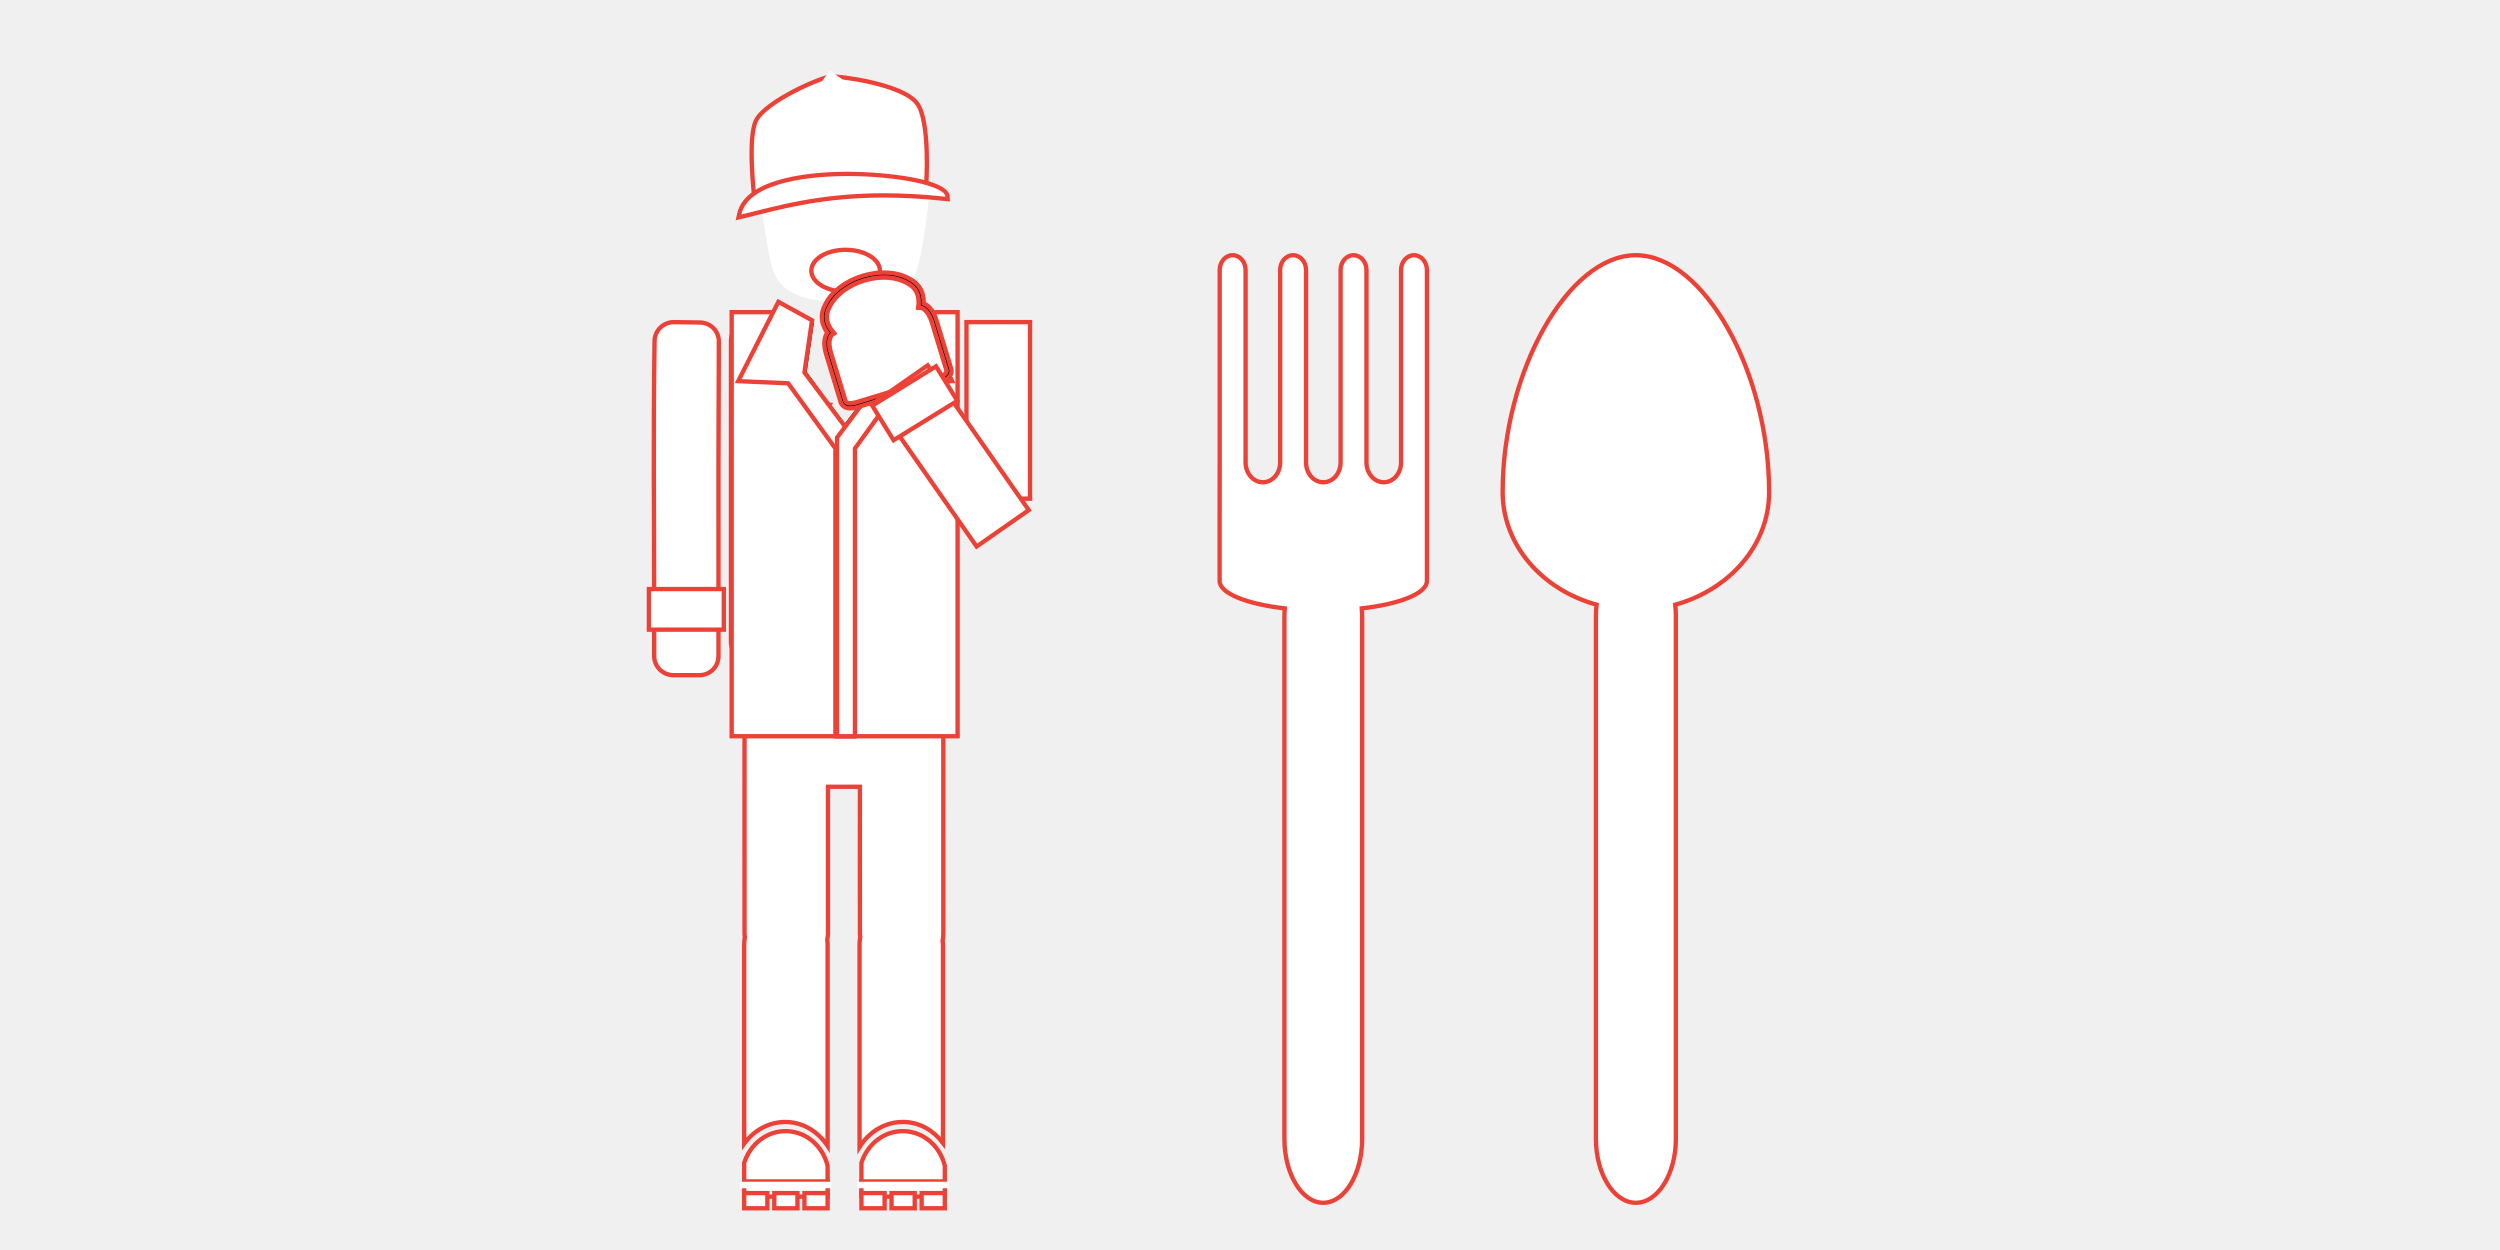
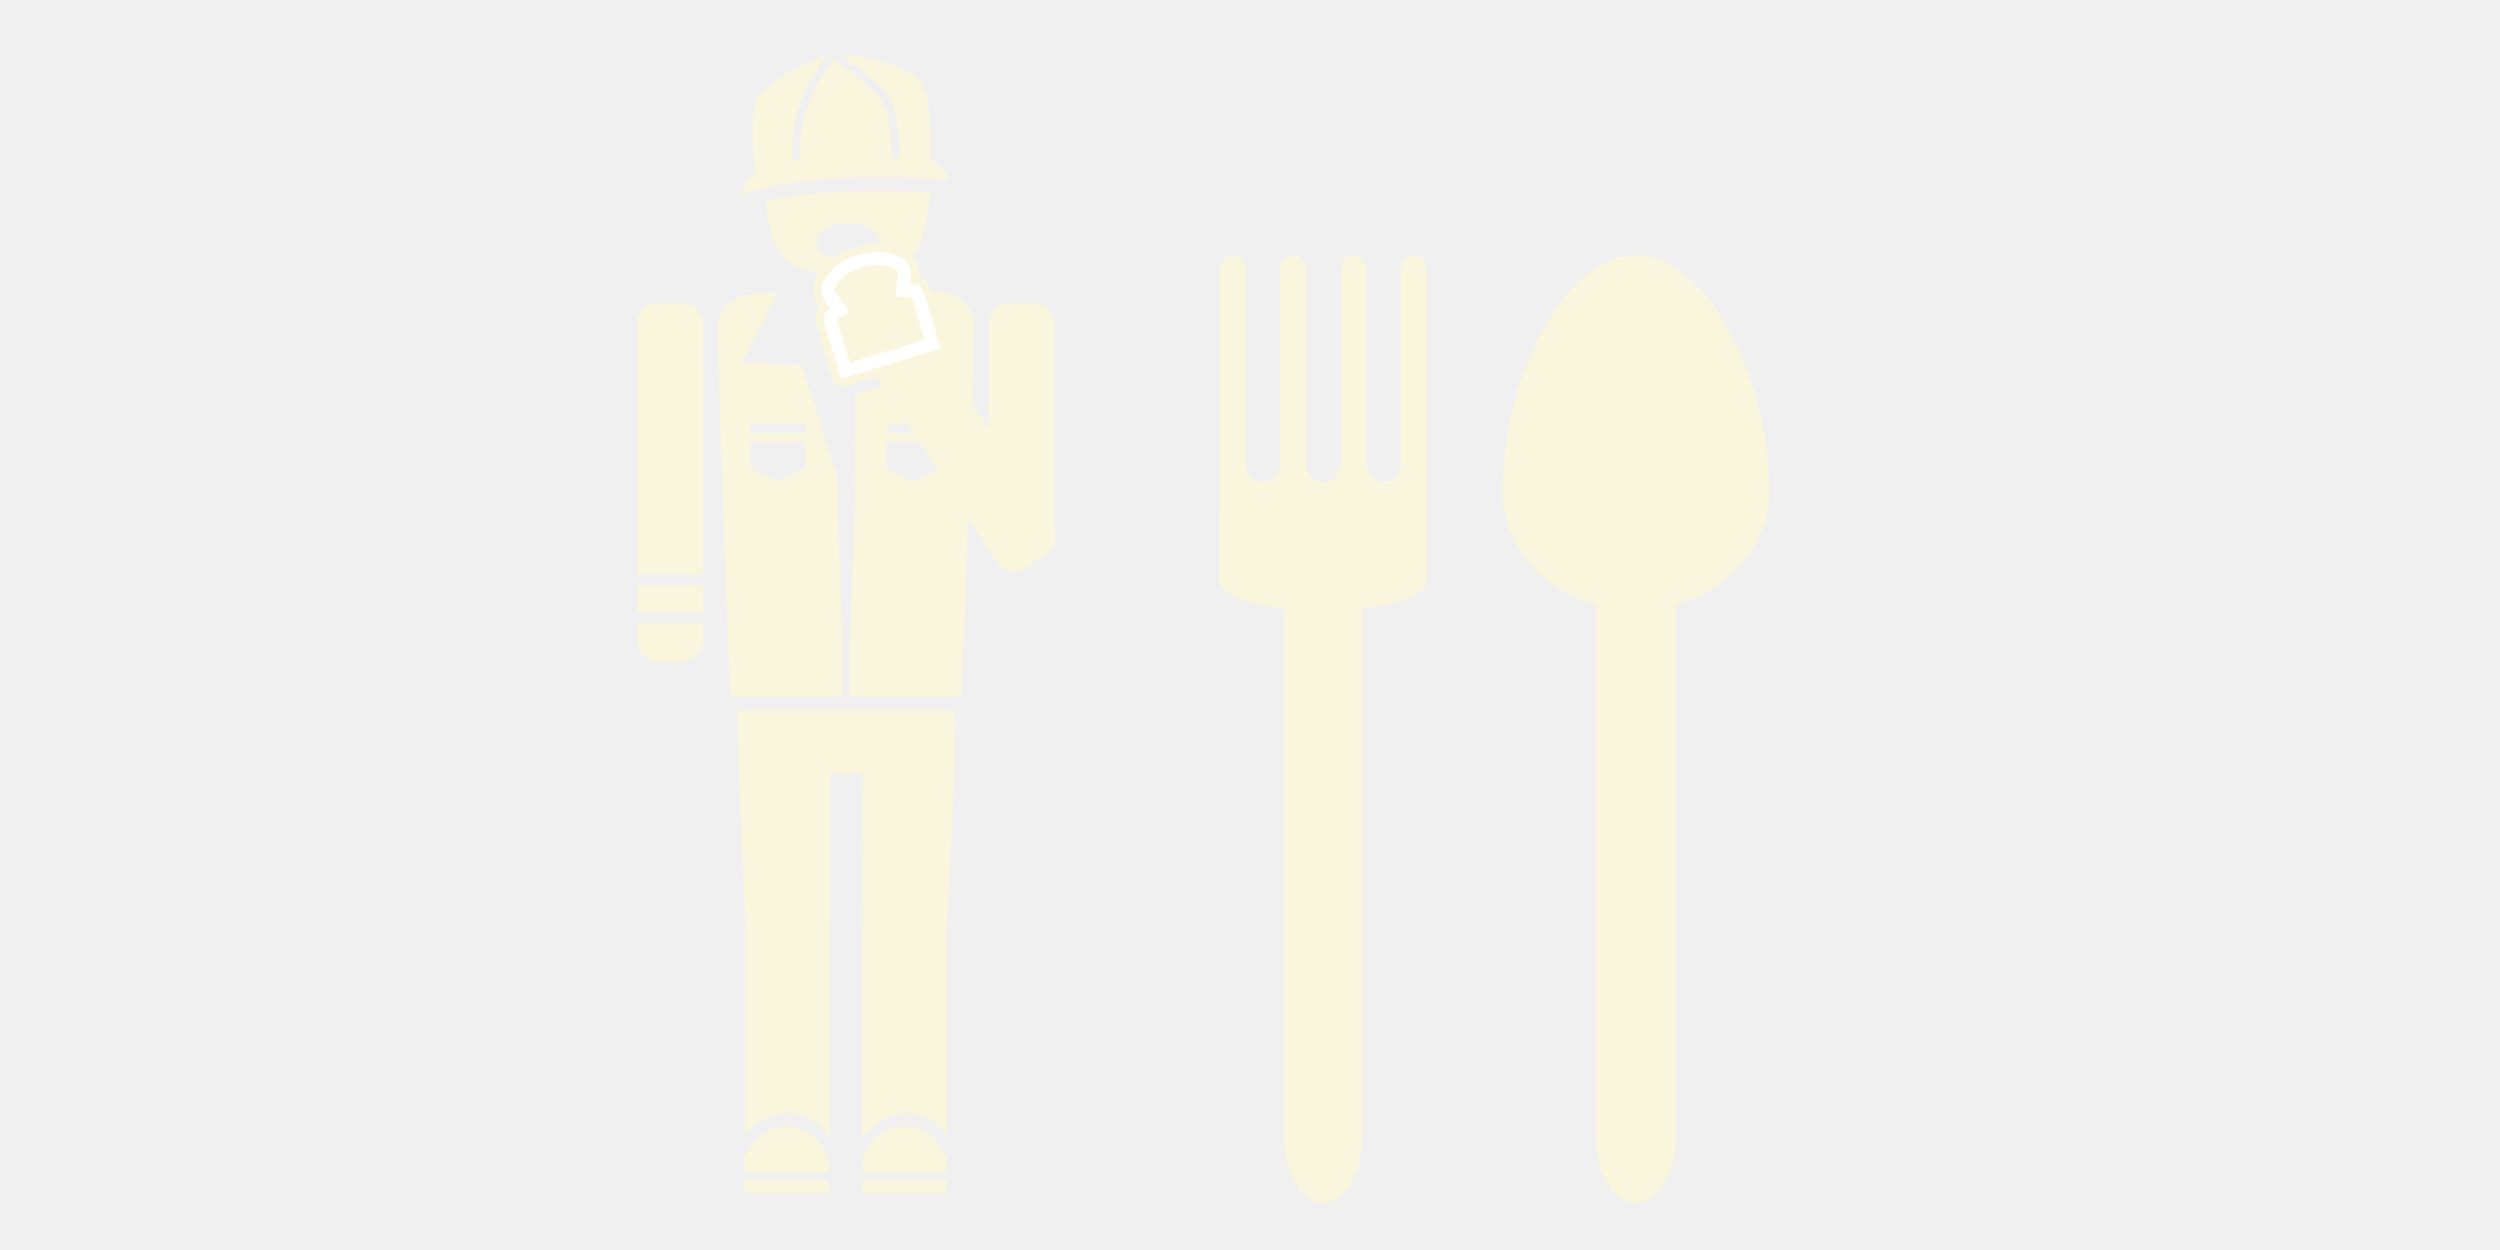
<svg xmlns="http://www.w3.org/2000/svg" version="1.1" id="Layer_1" x="0px" y="0px" width="576px" height="288px" viewBox="0 0 576 288" enable-background="new 0 0 576 288" xml:space="preserve">
-   <path fill="#FFFFFF" stroke="#EC4136" stroke-miterlimit="10" d="M407.602,113.385c0-27.771-15.095-54.578-30.693-54.578  l-0.009-0.008c-15.604,0-30.698,26.815-30.69,54.586c0,12.244,9.125,22.488,21.646,25.941c-0.093,0.797-0.156,1.602-0.156,2.438  v120.623c0,8.111,4.135,14.742,9.203,14.734c5.073,0.008,9.214-6.629,9.214-14.734V141.764c0-0.836-0.066-1.641-0.155-2.438  C398.456,135.875,407.602,125.63,407.602,113.385z" />
-   <path fill="#FFFFFF" stroke="#EC4136" stroke-miterlimit="10" d="M328.76,133.857v-13.647V106.56V62.21  c0-1.879-1.334-3.41-2.981-3.41s-2.983,1.531-2.983,3.41v44.35c0,2.51-1.782,4.557-3.982,4.557c-2.199-0.004-3.98-2.041-3.98-4.557  V62.21c0.004-1.879-1.336-3.41-2.98-3.41c-1.644,0-2.982,1.523-2.982,3.416v44.361c-0.013,2.504-1.781,4.539-3.979,4.539  c-2.203,0-3.982-2.041-3.982-4.558v-44.35c0-1.879-1.332-3.41-2.986-3.41c-1.646,0-2.98,1.531-2.98,3.41v44.35  c0,2.511-1.781,4.558-3.98,4.554c-2.193,0-3.973-2.037-3.984-4.554v-44.35c0-1.879-1.328-3.41-2.98-3.41  c-1.65,0-2.984,1.531-2.984,3.41v44.35L281,120.213v13.644c0.01,2.864,6.238,5.312,15.027,6.319  c-0.033,0.533-0.104,1.05-0.098,1.588v120.623c-0.008,8.111,4.029,14.734,8.957,14.734c4.917,0.008,8.951-6.629,8.951-14.734  V141.764c0-0.543-0.062-1.055-0.096-1.588C322.527,139.169,328.754,136.721,328.76,133.857z" />
-   <rect x="222.674" y="74.215" fill="#FFFFFF" stroke="#EC4136" stroke-miterlimit="10" width="14.643" height="40.679" />
-   <path fill="#FFFFFF" stroke="#EC4136" stroke-miterlimit="10" d="M173.785,45.451c0,0-1.629-13.84,0.441-17.766  c2.305-4.373,14.719-9.812,17.184-10.058c1.594-0.16,16.242,1.617,19.801,6.086c3.205,4.026,2.184,18.926,2.184,18.926" />
-   <path fill="none" stroke="#FFFFFF" stroke-width="2" stroke-miterlimit="10" d="M183.004,41.623  c-0.301-11.686,3.707-17.562,8.406-23.994c0,0,10.242,6.994,12.246,10.727c1.516,2.822,2.168,12.844,2.168,12.844" />
-   <path fill="#FFFFFF" d="M175.457,46.917c0.754,7.414,2.207,14.766,3.016,16.344c2.445,4.768,7.672,6.375,16.193,6.283  c8.521,0.092,13.748-1.516,16.195-6.283c0.783-1.527,2.17-8.465,2.939-15.629c0.168-1.57,0.305-3.148,0.404-4.682" />
+   <path fill="#FAF6DD" d="M407.602,113.385c0-27.771-15.095-54.578-30.692-54.578l-0.009-0.008c-15.604,0-30.698,26.815-30.69,54.586  c0,12.244,9.125,22.488,21.646,25.941c-0.093,0.797-0.155,1.602-0.155,2.438v120.623c0,8.111,4.135,14.742,9.203,14.734  c5.072,0.008,9.214-6.629,9.214-14.734V141.764c0-0.836-0.066-1.641-0.155-2.438C398.456,135.875,407.602,125.63,407.602,113.385z" />
+   <path fill="#FAF6DD" d="M328.76,133.857V120.21v-13.65V62.21c0-1.879-1.334-3.41-2.98-3.41c-1.647,0-2.983,1.531-2.983,3.41v44.35  c0,2.51-1.782,4.557-3.981,4.557c-2.199-0.004-3.98-2.041-3.98-4.557V62.21c0.004-1.879-1.336-3.41-2.98-3.41  c-1.644,0-2.981,1.523-2.981,3.416v44.361c-0.013,2.504-1.781,4.539-3.979,4.539c-2.203,0-3.981-2.041-3.981-4.558v-44.35  c0-1.879-1.332-3.41-2.986-3.41c-1.646,0-2.979,1.531-2.979,3.41v44.35c0,2.511-1.781,4.558-3.98,4.554  c-2.193,0-3.973-2.037-3.984-4.554v-44.35c0-1.879-1.328-3.41-2.98-3.41c-1.65,0-2.984,1.531-2.984,3.41v44.35L281,120.213v13.644  c0.01,2.864,6.238,5.312,15.027,6.319c-0.033,0.533-0.104,1.05-0.098,1.588v120.623c-0.009,8.111,4.028,14.734,8.957,14.734  c4.916,0.008,8.95-6.629,8.95-14.734V141.764c0-0.543-0.062-1.055-0.096-1.588C322.527,139.169,328.754,136.721,328.76,133.857z" />
+   <rect x="198.696" y="271.928" fill="#FAF6DD" width="19.492" height="2.93" />
  <g>
-     <path fill="#FFFFFF" d="M170.326,49.314c1.818-8.347,18.103-9.248,25.021-9.248c9.574,0,22.884,1.821,22.974,5.24l0.015,0.572   l-0.568-0.062c-4.878-0.526-9.622-0.795-14.101-0.795c-13.16,0-22.136,2.246-29.348,4.051c-1.176,0.295-2.302,0.576-3.388,0.834   l-0.773,0.183L170.326,49.314z" />
+     <path fill="#FAF6DD" d="M218.188,267.637c-1.123-4.526-4.839-7.892-9.446-8.074c-4.62-0.186-8.6,2.938-10.043,7.386v3.236h19.49   V267.637L218.188,267.637z" />
+   </g>
+   <rect x="171.483" y="271.928" fill="#FAF6DD" width="19.491" height="2.93" />
+   <g>
+     <path fill="#FAF6DD" d="M190.974,267.637c-1.122-4.526-4.838-7.892-9.446-8.074c-4.62-0.186-8.598,2.938-10.042,7.386v3.236h19.489   V267.637z" />
+   </g>
+   <path fill="#FAF6DD" d="M218.716,41.494c-0.217-1.635-2.28-3.552-4.435-4.673c0.026-0.364,0.025-0.488,0.025-0.488  c0.162-3.92,0.331-14.4-2.296-17.699c-3.016-3.789-13.88-5.666-18.316-6.088c2.86,2.038,9.782,7.175,11.488,10.349  c1.588,2.957,2.239,12.35,2.308,13.412l-1.885,0.122c-0.181-2.77-0.907-10.442-2.088-12.64c-1.453-2.707-8.114-7.735-11.37-10.025  c-4.242,5.825-8.096,11.584-7.802,23.013l-1.889,0.049c-0.308-11.939,3.828-18.208,8.051-24.019  c-4.145,1.306-13.971,5.99-16.01,9.858c-1.777,3.371-0.867,13.946-0.545,17.112c-1.713,1.475-2.759,3.253-2.887,5.349  C175.04,42.529,194.879,39.362,218.716,41.494z" />
+   <g>
+     <path fill="#FAF6DD" d="M169.918,163.686c-0.008,14.68,1.842,46.994,1.875,48.991c0.002,0.173,0.074,0.344,0.084,0.516   c-0.102,0.559-0.167,1.132-0.169,1.715v46.626c2.319-3.178,5.986-5.226,10.044-5.064c3.932,0.156,7.317,2.372,9.445,5.581v-47.143   c0-0.347-0.046-0.686-0.084-1.027c0.063-0.457,0.171-0.901,0.171-1.373c-0.026-2.607,0.015-31.76,0-34.382h7.47   c0.015,2.683-0.042,31.89,0,34.552c0.005,0.173,0.076,0.344,0.087,0.517c-0.103,0.559-0.166,1.131-0.172,1.714v47.402   c2.271-3.63,6.188-6.015,10.564-5.838c3.641,0.145,6.784,2.069,8.929,4.898v-46.461c0-0.236-0.065-0.455-0.087-0.685   c0.102-0.564,0.174-1.129,0.174-1.716c-0.022-1.953,1.87-34.176,1.874-48.822L169.918,163.686L169.918,163.686z" />
+   </g>
+   <g>
+     <path fill="#FAF6DD" d="M161.988,74.586c0-2.598-2.126-4.724-4.725-4.724h-5.751c-2.599,0-4.724,2.126-4.724,4.724v57.724h15.2   V74.586z" />
+     <path fill="#FAF6DD" d="M146.789,143.528v4.128c0,2.598,2.125,4.725,4.724,4.725h5.751c2.598,0,4.725-2.127,4.725-4.725v-4.128   H146.789z" />
+     <rect x="146.789" y="134.805" fill="#FAF6DD" width="15.2" height="6.228" />
+   </g>
+   <path fill="#FAF6DD" d="M242.944,74.586c0-2.598-2.126-4.724-4.725-4.724h-5.751c-2.599,0-4.724,2.126-4.724,4.724v50.194h15.2  V74.586z" />
+   <g>
+     <path fill="#FAF6DD" d="M229.671,129.554c1.423,2.174,4.367,2.787,6.542,1.364l4.811-3.152c2.174-1.424,2.786-4.367,1.363-6.54   L214.42,77.905l-12.715,8.329L229.671,129.554z" />
+     <path fill="#FAF6DD" d="M214.528,78.151l-2.261-3.453c-1.424-2.174-4.367-2.788-6.541-1.365l-4.811,3.15   c-2.174,1.424-2.788,4.369-1.364,6.542l2.262,3.452L214.528,78.151z" />
+   </g>
+   <path fill="#FAF6DD" d="M176.345,46.436c0.787,5.617,1.821,9.173,2.46,10.42c2.482,4.835,7.783,6.465,16.427,6.375  c8.644,0.09,13.945-1.54,16.427-6.375c0.72-1.402,1.937-6.054,2.741-12.549C196.971,43.156,183.104,44.815,176.345,46.436z   M195.372,60.195c-3.989,0-7.222-1.972-7.222-4.402c0-2.432,3.233-4.403,7.222-4.403s7.222,1.971,7.222,4.403  C202.594,58.223,199.361,60.195,195.372,60.195z" />
+   <path fill="#FAF6DD" d="M194.025,88.946c-0.505,0-0.939-0.099-1.288-0.294c-0.566-0.321-0.742-0.797-0.783-0.935l-3.565-11.77  c-0.881-2.9-0.252-4.426,0.205-5.082v-0.149l0.125-0.088c-1.675-2.24-1.858-4.539-0.544-6.838c1.432-2.926,4.688-5.449,8.702-6.731  l0.507-0.156c4.098-1.181,8.269-0.87,11.081,0.801c1.912,0.974,3.005,2.532,3.233,4.623c0.035,0.26,0.05,0.557,0.043,0.882  c0,0.159-0.005,0.325-0.016,0.493c0.686,0.189,2.263,0.97,3.239,4.181l3.585,11.818c0.101,0.333,0.054,0.774-0.141,1.162  c-0.36,0.718-1.204,1.282-2.507,1.679l-20.147,6.115C195.111,88.849,194.53,88.946,194.025,88.946z M193.705,87.041  c0.145,0.041,0.521,0.121,1.508-0.177l20.146-6.114c0.86-0.261,1.233-0.547,1.345-0.681l-3.53-11.643  c-0.74-2.434-1.747-2.861-1.917-2.917l-1.604-0.044l0.189-1.675c0.016-0.183,0.028-0.392,0.028-0.604  c0.005-0.247-0.004-0.447-0.029-0.633c-0.163-1.488-0.874-2.494-2.24-3.192l-0.062-0.033c-1.412-0.838-3.212-1.273-5.236-1.273  c-1.432,0-2.907,0.216-4.384,0.641l-0.48,0.147c-3.527,1.127-6.367,3.291-7.586,5.785l-0.034,0.061  c-1.003,1.756-0.823,3.298,0.568,5.033l1.045,1.292l-1.292,0.906c-0.099,0.13-0.698,1.047,0.042,3.484L193.705,87.041z   M193.705,87.041c0.145,0.041,0.521,0.121,1.508-0.177l20.146-6.114c0.86-0.261,1.233-0.547,1.345-0.681l-3.53-11.643  c-0.74-2.434-1.747-2.861-1.917-2.917l-1.604-0.044l0.189-1.675c0.016-0.183,0.028-0.392,0.028-0.604  c0.005-0.247-0.004-0.447-0.029-0.633c-0.163-1.488-0.874-2.494-2.24-3.192l-0.062-0.033c-1.412-0.838-3.212-1.273-5.236-1.273  c-1.432,0-2.907,0.216-4.384,0.641l-0.48,0.147c-3.527,1.127-6.367,3.291-7.586,5.785l-0.034,0.061  c-1.003,1.756-0.823,3.298,0.568,5.033l1.045,1.292l-1.292,0.906c-0.099,0.13-0.698,1.047,0.042,3.484L193.705,87.041z" />
+   <path fill="#FAF6DD" d="M193.705,87.041c0.145,0.041,0.521,0.121,1.508-0.177l20.146-6.114c0.86-0.261,1.233-0.547,1.345-0.681  l-3.53-11.643c-0.74-2.434-1.747-2.861-1.917-2.917l-1.604-0.044l0.189-1.675c0.016-0.183,0.028-0.392,0.028-0.604  c0.005-0.247-0.004-0.447-0.029-0.633c-0.163-1.488-0.874-2.494-2.24-3.192l-0.062-0.033c-1.412-0.838-3.212-1.273-5.236-1.273  c-1.432,0-2.907,0.216-4.384,0.641l-0.48,0.147c-3.527,1.127-6.367,3.291-7.586,5.785l-0.034,0.061  c-1.003,1.756-0.823,3.298,0.568,5.033l1.045,1.292l-1.292,0.906c-0.099,0.13-0.698,1.047,0.042,3.484L193.705,87.041z" />
+   <g>
+     <path fill="#FFFFFF" d="M202.301,61.055c1.484,0,2.765,0.295,3.704,0.853l0.061,0.036l0.063,0.034l0.106,0.056   c0.518,0.264,0.576,0.423,0.622,0.846l0.006,0.053l0.003,0.026c0,0,0.005,0.042,0.002,0.163l0,0.032v0.033   c0,0.107-0.006,0.213-0.014,0.308l-0.184,1.634l-0.366,3.246l3.265,0.089l0.423,0.011c0.091,0.192,0.199,0.459,0.309,0.821   l2.736,9.022l-17.254,5.236l-2.733-9.023c-0.109-0.358-0.169-0.639-0.201-0.85l0.302-0.212l2.632-1.846l-2.022-2.499l-1.037-1.281   c-0.734-0.915-0.608-1.135-0.287-1.697l0.034-0.061l0.039-0.069l0.035-0.071c0.855-1.748,3.079-3.375,5.772-4.235l0.454-0.14   C199.972,61.229,201.16,61.055,202.301,61.055 M202.301,58.055c-1.432,0-2.907,0.216-4.384,0.641l-0.48,0.147   c-3.527,1.127-6.367,3.291-7.586,5.785l-0.034,0.061c-1.003,1.756-0.823,3.298,0.568,5.033l1.045,1.292l-1.292,0.906   c-0.099,0.13-0.698,1.047,0.042,3.484l3.525,11.636c0.061,0.017,0.163,0.041,0.334,0.041c0.235,0,0.603-0.045,1.174-0.218   l20.146-6.114c0.86-0.261,1.233-0.547,1.345-0.681l-3.53-11.643c-0.74-2.434-1.747-2.861-1.917-2.917l-1.604-0.044l0.189-1.675   c0.016-0.183,0.028-0.392,0.028-0.604c0.005-0.247-0.004-0.447-0.029-0.633c-0.163-1.488-0.874-2.494-2.24-3.192l-0.062-0.033   C206.125,58.49,204.325,58.055,202.301,58.055L202.301,58.055z" />
+   </g>
+   <g>
    <g>
-       <path fill="#EC4136" d="M195.346,40.566c11.375,0,22.409,2.269,22.474,4.754c-5.202-0.562-9.894-0.799-14.155-0.799    c-15.383,0-25.137,3.07-32.851,4.897C172.249,42.833,183.968,40.566,195.346,40.566 M195.346,39.566    c-7.039,0-23.613,0.939-25.509,9.641l-0.338,1.552l1.546-0.366c1.088-0.258,2.216-0.539,3.394-0.835    c7.186-1.798,16.128-4.036,29.227-4.036c4.461,0,9.187,0.268,14.047,0.793l1.137,0.123l-0.03-1.145    C218.706,40.965,202.956,39.566,195.346,39.566L195.346,39.566z" />
+       <path fill="#FAF6DD" d="M188.375,99.837h-5.855h-9.62v-2.292h14.862c-2.748-7.091-4.5-11.614-5.242-13.534l-11.602-0.359    l8.169-16.116c0,0-13.642-1.379-13.642,7.58c0,17.144,2.836,85.279,2.836,85.279h25.734v-10.433l-1.249-40.659    C192.767,109.305,189.563,102.905,188.375,99.837z M185.522,107.992l-6.103,2.904l-6.52-2.904v-6.265h12.608l0.014,1.846V107.992z    " />
    </g>
+     <path fill="#FAF6DD" d="M187.095,97.545" />
+     <polyline fill="#FAF6DD" points="188.375,99.837 187.762,97.545 185.511,97.545 185.511,101.618 188.958,101.618  " />
  </g>
-   <path fill="#FFFFFF" stroke="#EC4136" stroke-miterlimit="10" d="M155.293,74.215c-2.457-0.017-4.473,1.942-4.484,4.404  c-0.328,20.805-0.086,41.254-0.086,61.965v10.583c0,2.457,2.027,4.4,4.488,4.4h5.926c2.457,0,4.398-1.943,4.398-4.4v-12.529  c-0.043-20.024-0.004-41.948,0.086-59.938c0.016-2.457-1.941-4.386-4.402-4.398L155.293,74.215z" />
-   <path fill="#FFFFFF" stroke="#EC4136" stroke-miterlimit="10" d="M174.338,72.777c-3.275,0-5.924,2.646-5.924,5.924v69.5  l3.129,14.824c0.016,2.645-0.039,49.684,0,52.311c0.004,0.17,0.076,0.336,0.086,0.508c-0.102,0.551-0.164,1.117-0.166,1.689v45.971  c2.287-3.133,5.9-5.154,9.904-4.992c3.875,0.146,7.213,2.336,9.309,5.5v-46.479c0-0.344-0.043-0.676-0.082-1.016  c0.062-0.449,0.168-0.889,0.168-1.354c-0.023-2.57,0.016-31.311,0-33.898h7.363c0.018,2.646-0.043,31.439,0,34.066  c0.004,0.17,0.074,0.336,0.086,0.508c-0.1,0.553-0.164,1.117-0.17,1.691v46.73c2.24-3.58,6.1-5.926,10.416-5.754  c3.59,0.141,6.688,2.039,8.803,4.824v-45.803c0-0.232-0.064-0.447-0.088-0.676c0.102-0.557,0.172-1.109,0.172-1.689  c-0.027-2.57,0.012-49.561,0-52.143l2.877-14.824v-69.5c0-3.276-2.643-5.924-5.924-5.924h-4.062c1.791,2.533,1.5,9.779,1.438,12.104  c-0.066,2.414-0.195,4.233-1.777,5.844s-7.025,2.285-7.025,2.285l-3.725,0.252l3.215,4.062l-3.977,0.937l-1.949,4.736l-0.086,44.361  c0,1.902-0.416,5.443,1.863,6.771c2.531,1.477,6.434,2.289,6.434,2.289l-20.23,0.172c3.523-0.586,7.023-0.457,9.143-3.139  c0.578-0.783,0.904-4.076,0.93-5.672l-0.17-44.441l-2.539-5.078l-3.977-0.937l3.217-4.062l-3.725-0.252c0,0-5.449-0.676-7.027-2.285  c-1.582-1.608-1.711-3.43-1.777-5.844c-0.062-2.369-0.062-9.713,1.863-12.104h-6.016V72.777L174.338,72.777z" />
-   <path fill="#FFFFFF" stroke="#EC4136" stroke-miterlimit="10" d="M181.367,260.625c-4.559-0.186-8.48,2.896-9.904,7.279v5.926  c0,2.461,2.025,0.672,4.486,0.672h10.326c1.537,0,4.197,0.578,4.318,0.172c0.02-0.074-0.021-0.176,0-0.254  c0.027-0.205,0.082-0.377,0.082-0.59v-5.246C189.572,264.123,185.908,260.805,181.367,260.625L181.367,260.625z" />
-   <rect x="171.463" y="272.199" fill="#FFFFFF" stroke="#EC4136" stroke-miterlimit="10" width="19.213" height="3.508" />
-   <rect x="185.34" y="274.885" fill="#FFFFFF" stroke="#EC4136" stroke-miterlimit="10" width="5.336" height="3.504" />
-   <rect x="178.398" y="274.885" fill="#FFFFFF" stroke="#EC4136" stroke-miterlimit="10" width="5.34" height="3.504" />
-   <rect x="171.463" y="274.885" fill="#FFFFFF" stroke="#EC4136" stroke-miterlimit="10" width="5.338" height="3.504" />
-   <line fill="none" stroke="#FFFFFF" stroke-width="1.5" stroke-miterlimit="10" x1="170.527" y1="273.027" x2="191.611" y2="273.027" />
-   <path fill="#FFFFFF" stroke="#EC4136" stroke-miterlimit="10" d="M208.371,260.625c-4.555-0.186-8.477,2.896-9.898,7.279v5.926  c0,2.461,2.023,0.672,4.484,0.672h10.328c1.535,0,4.195,0.578,4.318,0.172c0.021-0.074-0.023-0.176,0-0.254  c0.025-0.205,0.08-0.377,0.08-0.59v-5.246C216.58,264.123,212.916,260.805,208.371,260.625L208.371,260.625z" />
-   <rect x="198.471" y="272.199" fill="#FFFFFF" stroke="#EC4136" stroke-miterlimit="10" width="19.213" height="3.508" />
-   <rect x="212.348" y="274.885" fill="#FFFFFF" stroke="#EC4136" stroke-miterlimit="10" width="5.336" height="3.504" />
-   <rect x="205.408" y="274.885" fill="#FFFFFF" stroke="#EC4136" stroke-miterlimit="10" width="5.342" height="3.504" />
-   <rect x="198.473" y="274.885" fill="#FFFFFF" stroke="#EC4136" stroke-miterlimit="10" width="5.34" height="3.504" />
-   <line fill="none" stroke="#FFFFFF" stroke-width="1.5" stroke-miterlimit="10" x1="197.539" y1="273.027" x2="218.619" y2="273.027" />
-   <polyline fill="none" stroke="#000000" stroke-miterlimit="10" points="202.361,73.801 204.113,85.812 194.602,98.496   185.344,85.812 187.094,73.801 " />
  <g>
-     <polygon fill="#FFFFFF" points="220.625,169.629 168.578,169.629 168.578,71.924 178.59,71.924 190.02,98.621 198.828,99.003    208.613,71.924 220.625,71.924  " />
-     <polygon fill="none" stroke="#EC4136" stroke-miterlimit="10" points="220.625,169.629 168.578,169.629 168.578,71.924    178.59,71.924 190.02,98.621 198.828,99.003 208.613,71.924 220.625,71.924  " />
+     <g>
+       <path fill="#FAF6DD" d="M196.981,116.648l-1.249,33.315v10.433h25.734c0,0,2.837-68.136,2.837-85.279    c0-8.958-10.823-7.893-10.823-7.893l4.158,13.757l-10.41,3.03c-0.743,1.919-2.495,6.443-5.242,13.534h14.862v2.292h-9.62h-5.855    C200.185,102.905,196.981,116.649,196.981,116.648z M204.225,103.573l0.015-1.846h12.609v6.265l-6.521,2.904l-6.103-2.904V103.573    z" />
+     </g>
+     <path fill="#FAF6DD" d="M202.653,97.545" />
+     <polyline fill="#FAF6DD" points="201.373,99.837 201.986,97.545 204.237,97.545 204.237,101.618 200.79,101.618  " />
  </g>
-   <polygon fill="#FFFFFF" stroke="#EC4136" stroke-miterlimit="10" points="187.094,73.801 185.344,85.812 196.605,100.822   196.605,169.629 192.477,169.629 192.477,103.324 181.59,88.312 170.082,87.812 179.338,69.546 " />
-   <polygon fill="#FFFFFF" stroke="#EC4136" stroke-miterlimit="10" points="202.361,73.801 204.113,85.812 192.852,100.822   192.852,169.629 196.979,169.629 196.979,103.324 207.867,88.312 219.377,87.812 210.119,69.546 " />
-   <ellipse fill="#FFFFFF" stroke="#EC4136" stroke-miterlimit="10" cx="194.833" cy="62.371" rx="7.901" ry="4.816" />
-   <path fill="#010101" stroke="#EC4136" stroke-miterlimit="10" d="M216.504,88.057l-18.883,5.729  c-1.332,0.404-2.383,0.383-3.113-0.064c-0.609-0.373-0.785-0.918-0.826-1.086l-3.322-10.951c-0.863-2.846-0.234-4.361,0.254-5.041  c-1.525-2.123-1.68-4.383-0.434-6.567c1.387-2.822,4.496-5.236,8.33-6.46l0.484-0.147c3.908-1.127,7.861-0.838,10.592,0.771  c1.891,0.968,2.961,2.502,3.184,4.554c0.035,0.28,0.053,0.573,0.043,0.867c0,0.081,0,0.166-0.004,0.25  c0.781,0.291,2.148,1.202,3.012,4.051l3.322,10.949c0.061,0.166,0.217,0.713-0.08,1.36  C218.703,87.049,217.844,87.652,216.504,88.057z M194.82,92.381c0,0,0.062,0.211,0.32,0.358c0.432,0.242,1.191,0.216,2.145-0.071  l18.881-5.731c0.953-0.289,1.6-0.689,1.82-1.127c0.139-0.275,0.064-0.484,0.062-0.494l-0.016-0.031l-0.002-0.016l-3.327-10.974  c-0.973-3.199-2.521-3.354-2.535-3.354l-0.625-0.017l0.07-0.621c0.02-0.219,0.031-0.44,0.031-0.664  c0.006-0.243-0.004-0.479-0.035-0.711c-0.184-1.676-1.023-2.866-2.57-3.655l-0.035-0.019c-2.455-1.459-6.072-1.705-9.68-0.666  l-0.465,0.142c-3.535,1.129-6.395,3.327-7.641,5.875l-0.02,0.034c-1.102,1.927-0.895,3.779,0.625,5.673l0.391,0.483l-0.508,0.356  c0,0.002-1.203,0.99-0.23,4.193L194.82,92.381L194.82,92.381z" />
-   <path fill="#FFFFFF" stroke="#EC4136" stroke-miterlimit="10" d="M194.82,92.381c0,0,0.062,0.211,0.32,0.358  c0.432,0.242,1.191,0.216,2.145-0.071l18.881-5.731c0.953-0.289,1.6-0.689,1.82-1.127c0.139-0.275,0.064-0.484,0.062-0.494  l-0.016-0.031l-0.002-0.016l-3.327-10.974c-0.973-3.199-2.521-3.354-2.535-3.354l-0.625-0.017l0.07-0.621  c0.02-0.219,0.031-0.44,0.031-0.664c0.006-0.243-0.004-0.479-0.035-0.711c-0.184-1.676-1.023-2.866-2.57-3.655l-0.035-0.019  c-2.455-1.459-6.072-1.705-9.68-0.666l-0.465,0.142c-3.535,1.129-6.395,3.327-7.641,5.875l-0.02,0.034  c-1.102,1.927-0.895,3.779,0.625,5.673l0.391,0.483l-0.508,0.356c0,0.002-1.203,0.99-0.23,4.193L194.82,92.381L194.82,92.381z" />
-   <rect x="212.053" y="84.717" transform="matrix(-0.8199 0.5725 -0.5725 -0.8199 459.3838 65.5893)" fill="#FFFFFF" stroke="#EC4136" stroke-miterlimit="10" width="14.643" height="40.676" />
-   <rect x="149.5" y="135.717" fill="#FFFFFF" stroke="#EC4136" stroke-miterlimit="10" width="17.262" height="9.353" />
-   <rect x="202.127" y="88.232" transform="matrix(0.8509 -0.5254 0.5254 0.8509 -17.3795 124.5891)" fill="#FFFFFF" stroke="#EC4136" stroke-miterlimit="10" width="17.26" height="9.349" />
+   <path fill="#FAF6DD" d="M197.037,116.795c-0.167-1.676,0-25.814,0-25.814l12.338-4.101L197.037,116.795z" />
+   <polygon fill="#FAF6DD" points="182.52,84.011 184.684,84.011 192.767,109.304 187.643,103.463 185.511,95.146 " />
</svg>
